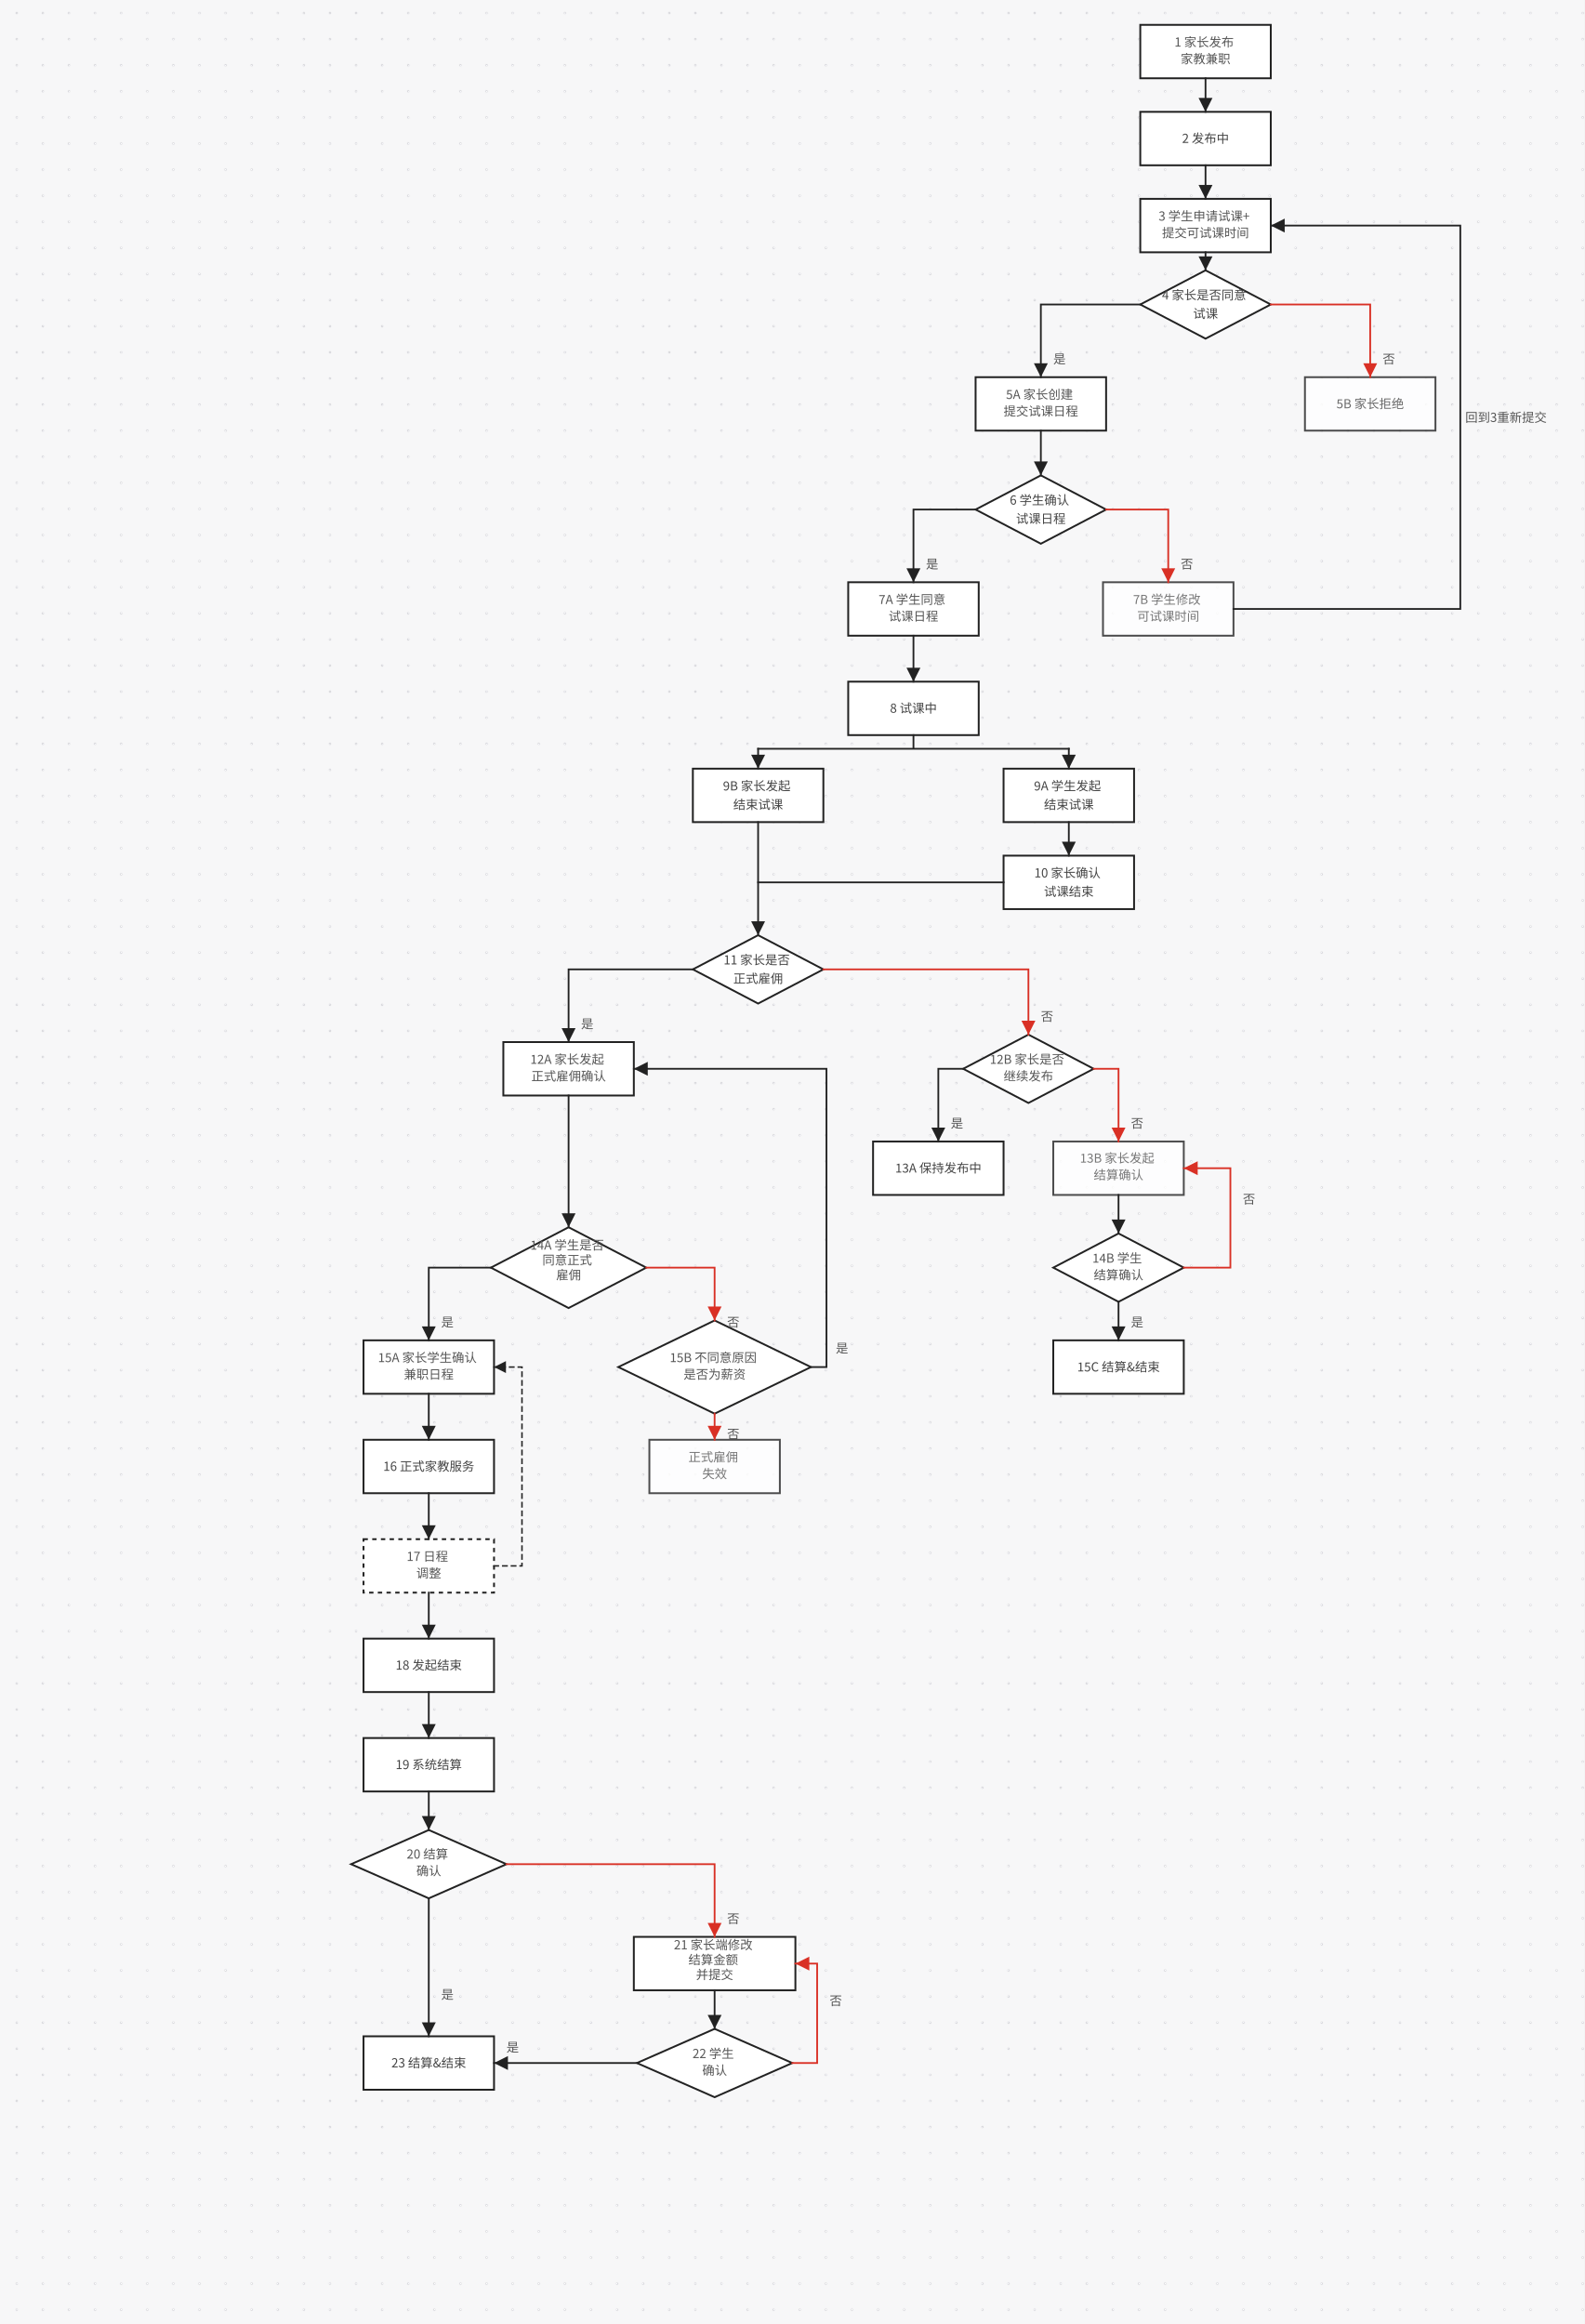
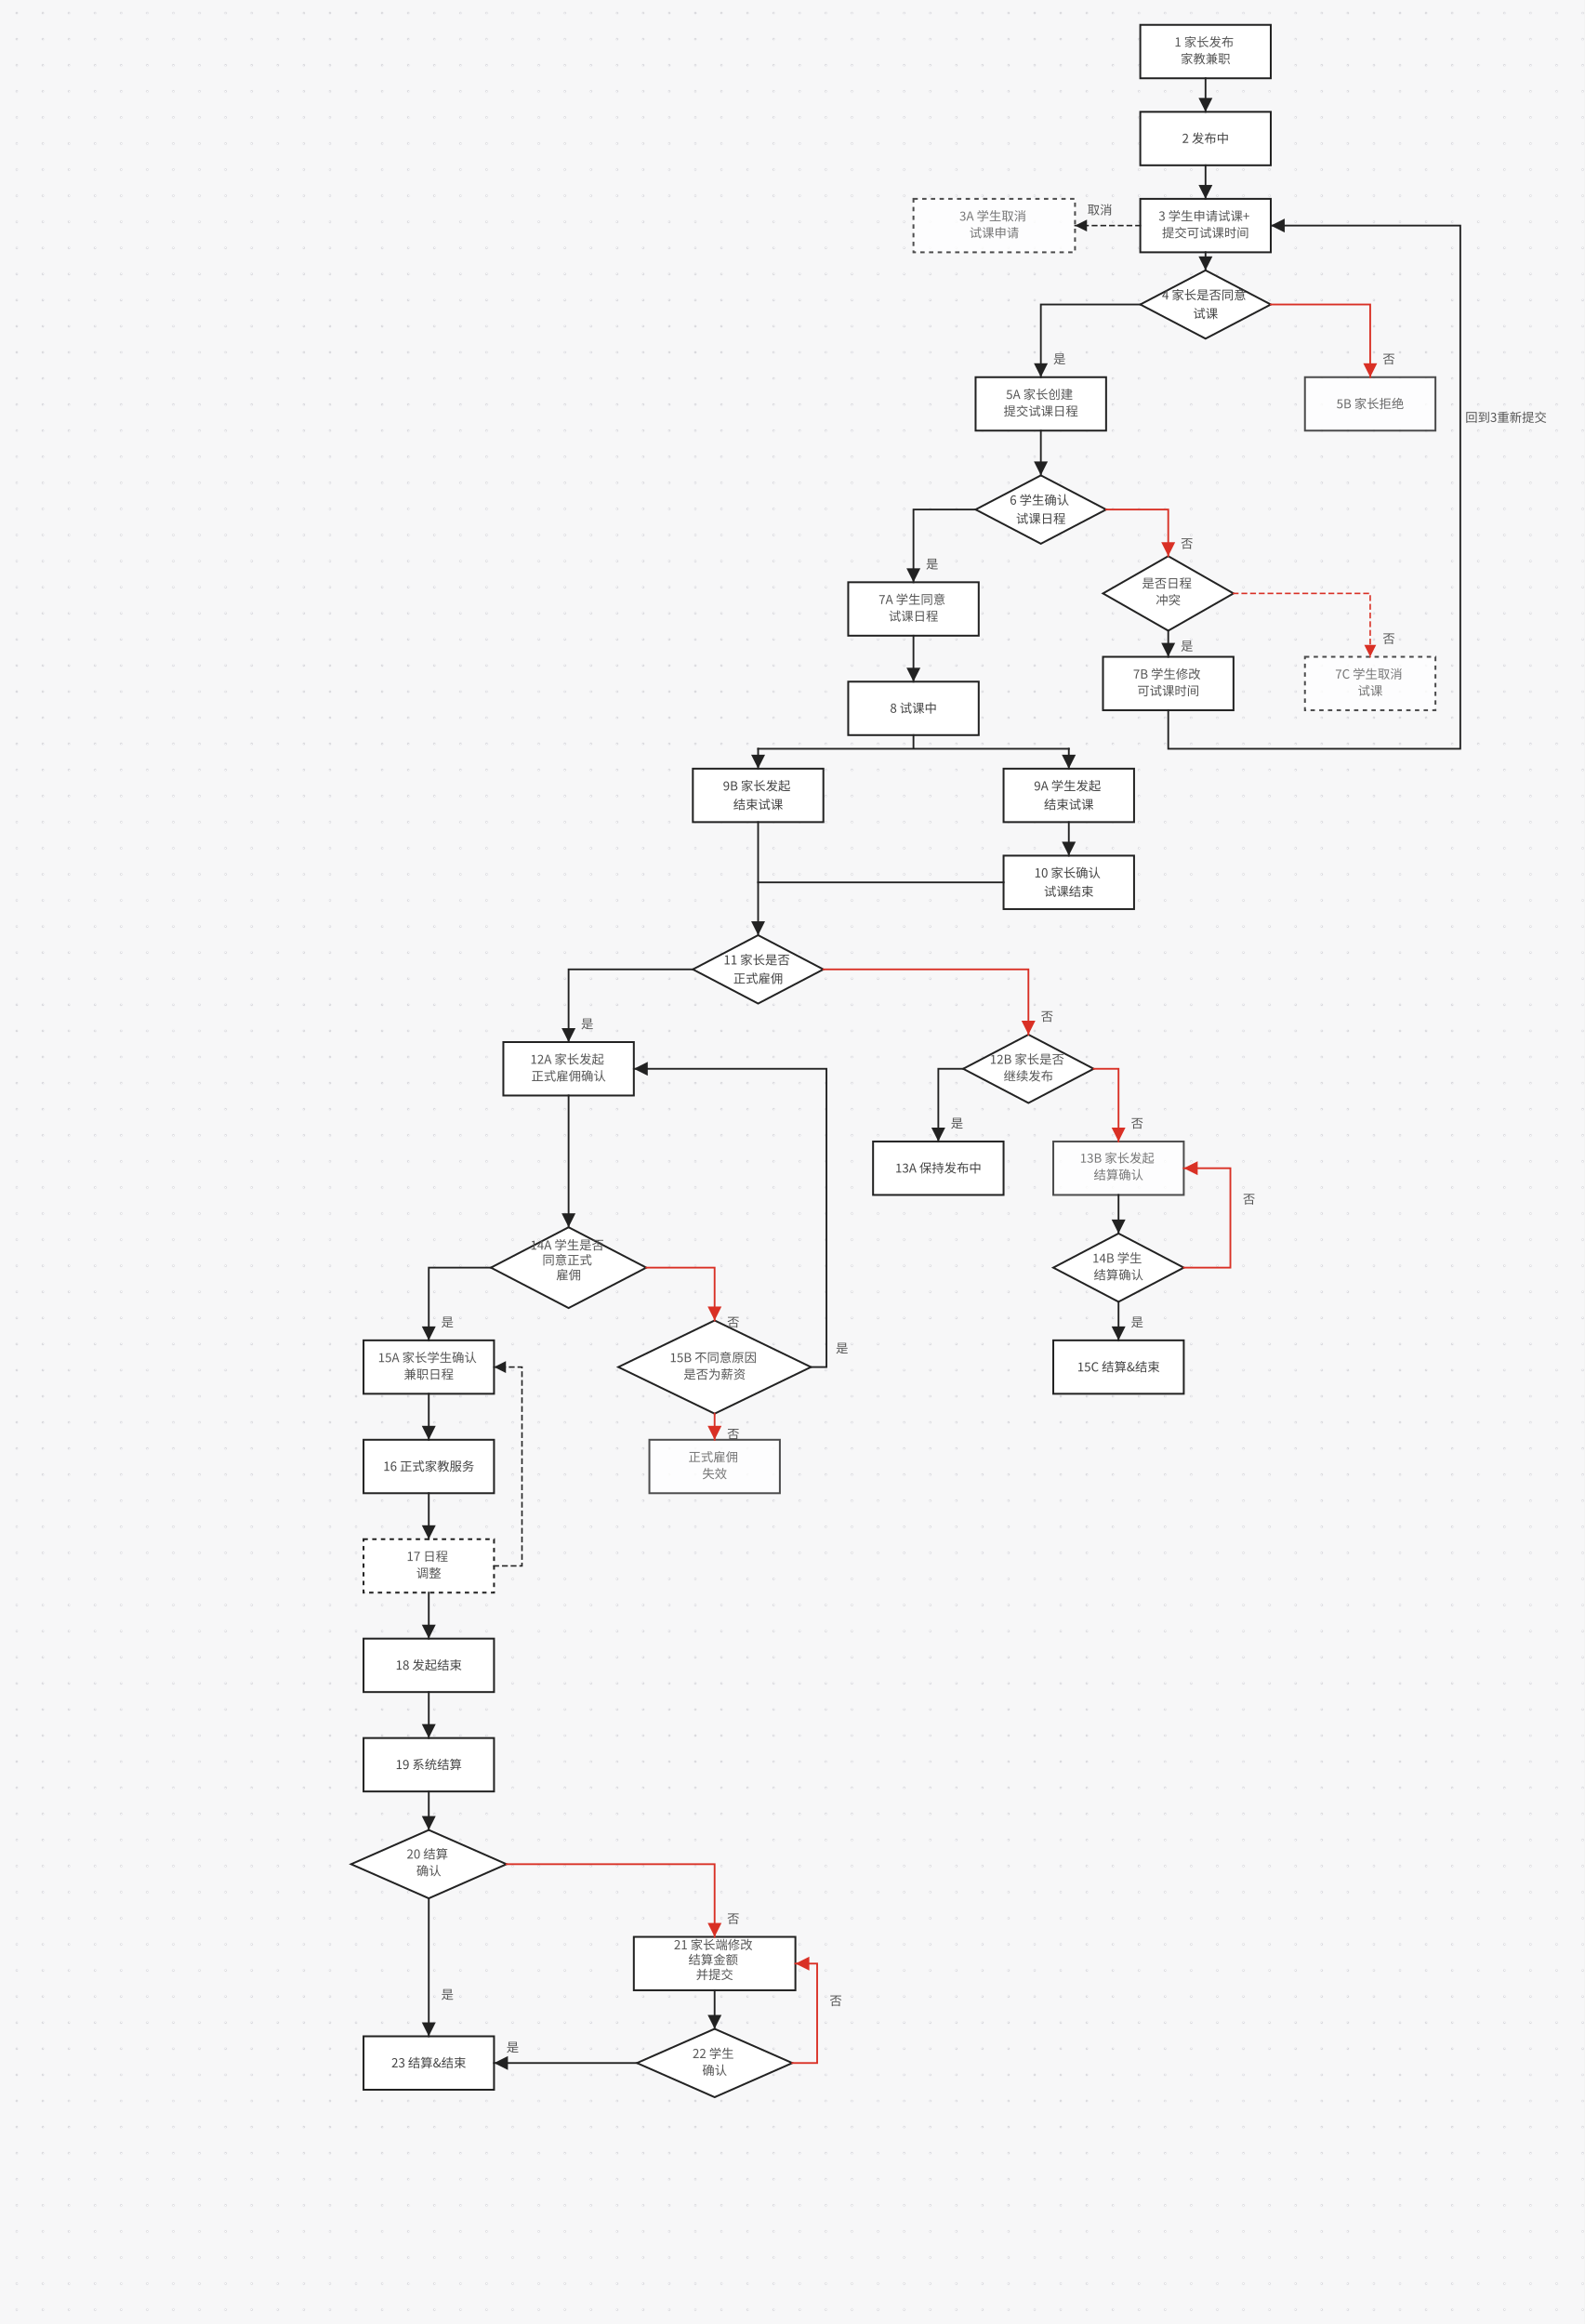
<svg xmlns="http://www.w3.org/2000/svg" width="2550" height="3740" viewBox="-1350 0 2550 3740">
  <defs>
    <pattern id="grid" width="42" height="42" patternUnits="userSpaceOnUse">
      <circle cx="21" cy="21" r="2" fill="#d8d8dc" />
    </pattern>
    <marker id="arrow" markerWidth="12" markerHeight="12" refX="10" refY="6" orient="auto" markerUnits="strokeWidth">
      <path d="M2 2 L10 6 L2 10 Z" fill="#222" />
    </marker>
    <marker id="arrow-negative" markerWidth="12" markerHeight="12" refX="10" refY="6" orient="auto" markerUnits="strokeWidth">
      <path d="M2 2 L10 6 L2 10 Z" fill="#d93025" />
    </marker>
    <style>
      .page { fill: #f7f7f8; }
      .node { fill: #fff; stroke: #222; stroke-width: 3; }
      .dashed-node { fill: #fff; stroke: #222; stroke-width: 3; stroke-dasharray: 7 7; }
      .joint { fill: none; stroke: #222; stroke-width: 2.8; stroke-linecap: square; stroke-linejoin: miter; }
      .line { fill: none; stroke: #222; stroke-width: 2.8; stroke-linecap: square; stroke-linejoin: miter; marker-end: url(#arrow); }
      .line.negative { stroke: #d93025; marker-end: url(#arrow-negative); }
      .return { fill: none; stroke: #222; stroke-width: 2.4; stroke-dasharray: 7 7; stroke-linecap: square; stroke-linejoin: miter; marker-end: url(#arrow); }
+       .return.negative { stroke: #d93025; marker-end: url(#arrow-negative); }
      .text { fill: #444; font-family: "Microsoft YaHei", "PingFang SC", "Noto Sans CJK SC", Arial, sans-serif; font-size: 20px; text-anchor: middle; dominant-baseline: middle; }
      .small { fill: #555; font-family: "Microsoft YaHei", "PingFang SC", "Noto Sans CJK SC", Arial, sans-serif; font-size: 20px; text-anchor: middle; dominant-baseline: middle; }
      .tag { fill: #555; font-family: "Microsoft YaHei", "PingFang SC", "Noto Sans CJK SC", Arial, sans-serif; font-size: 20px; dominant-baseline: middle; }
      .negative-target { opacity: 0.8; }
    </style>
  </defs>
  <rect class="page" x="-1350" width="2550" height="3740" />
  <rect x="-1350" width="2550" height="3740" fill="url(#grid)" opacity="0.95" />
  <rect class="node" x="485" y="40" width="210" height="86" />
  <text class="small" x="590" y="76">
    <tspan x="590" dy="-8">1 家长发布</tspan>
    <tspan x="590" dy="27">家教兼职</tspan>
  </text>
  <rect class="node" x="485" y="180" width="210" height="86" />
  <text class="text" x="590" y="223">2 发布中</text>
  <g transform="translate(0 140)">
    <rect class="node" x="485" y="180" width="210" height="86" />
    <text class="small" x="590" y="216">
      <tspan x="590" dy="-8">3 学生申请试课+</tspan>
      <tspan x="590" dy="27">提交可试课时间</tspan>
    </text>
+     <rect class="dashed-node negative-target" x="120" y="180" width="260" height="86" />
+     <text class="small negative-target" x="250" y="216">
+       <tspan x="250" dy="-8">3A 学生取消</tspan>
+       <tspan x="250" dy="27">试课申请</tspan>
+     </text>
    <polygon class="node" points="590,295 695,350 590,405 485,350" />
    <text class="text" x="590" y="343">
      <tspan x="590" dy="-8">4 家长是否同意</tspan>
      <tspan x="590" dy="30">试课</tspan>
    </text>
    <rect class="node" x="220" y="467" width="210" height="86" />
    <text class="small" x="325" y="503">
      <tspan x="325" dy="-8">5A 家长创建</tspan>
      <tspan x="325" dy="27">提交试课日程</tspan>
    </text>
    <rect class="node negative-target" x="750" y="467" width="210" height="86" />
    <text class="text negative-target" x="855" y="510">5B 家长拒绝</text>
    <polygon class="node" points="325,625 430,680 325,735 220,680" />
    <text class="text" x="325" y="673">
      <tspan x="325" dy="-8">6 学生确认</tspan>
      <tspan x="325" dy="30">试课日程</tspan>
    </text>
    <rect class="node" x="15" y="797" width="210" height="86" />
    <text class="small" x="120" y="833">
      <tspan x="120" dy="-8">7A 学生同意</tspan>
      <tspan x="120" dy="27">试课日程</tspan>
    </text>
-     <rect class="node negative-target" x="425" y="797" width="210" height="86" />
-     <text class="small negative-target" x="530" y="833">
+     <polygon class="node" points="530,755 635,815 530,875 425,815" />
+     <text class="small" x="530" y="807">
+       <tspan x="530" dy="-8">是否日程</tspan>
+       <tspan x="530" dy="27">冲突</tspan>
+     </text>
+     <rect class="node" x="425" y="917" width="210" height="86" />
+     <text class="small" x="530" y="953">
      <tspan x="530" dy="-8">7B 学生修改</tspan>
      <tspan x="530" dy="27">可试课时间</tspan>
+     </text>
+     <rect class="dashed-node negative-target" x="750" y="917" width="210" height="86" />
+     <text class="small negative-target" x="855" y="953">
+       <tspan x="855" dy="-8">7C 学生取消</tspan>
+       <tspan x="855" dy="27">试课</tspan>
    </text>
    <rect class="node" x="15" y="957" width="210" height="86" />
    <text class="text" x="120" y="1000">8 试课中</text>
    <rect class="node" x="-235" y="1097" width="210" height="86" />
    <text class="text" x="-130" y="1133">
      <tspan x="-130" dy="-8">9B 家长发起</tspan>
      <tspan x="-130" dy="30">结束试课</tspan>
    </text>
    <rect class="node" x="265" y="1097" width="210" height="86" />
    <text class="text" x="370" y="1133">
      <tspan x="370" dy="-8">9A 学生发起</tspan>
      <tspan x="370" dy="30">结束试课</tspan>
    </text>
    <rect class="node" x="265" y="1237" width="210" height="86" />
    <text class="text" x="370" y="1273">
      <tspan x="370" dy="-8">10 家长确认</tspan>
      <tspan x="370" dy="30">试课结束</tspan>
    </text>
    <g transform="translate(0 -180)">
      <polygon class="node" points="-130,1545 -25,1600 -130,1655 -235,1600" />
      <text class="text" x="-130" y="1593">
        <tspan x="-130" dy="-8">11 家长是否</tspan>
        <tspan x="-130" dy="30">正式雇佣</tspan>
      </text>
      <rect class="node" x="-540" y="1717" width="210" height="86" />
      <text class="small" x="-435" y="1753">
        <tspan x="-435" dy="-8">12A 家长发起</tspan>
        <tspan x="-435" dy="27">正式雇佣确认</tspan>
      </text>
      <polygon class="node" points="305,1705 410,1760 305,1815 200,1760" />
      <text class="small" x="305" y="1753">
        <tspan x="305" dy="-8">12B 家长是否</tspan>
        <tspan x="305" dy="27">继续发布</tspan>
      </text>
      <rect class="node" x="55" y="1877" width="210" height="86" />
      <text class="text" x="160" y="1920">13A 保持发布中</text>
      <rect class="node negative-target" x="345" y="1877" width="210" height="86" />
      <text class="small negative-target" x="450" y="1912">
        <tspan x="450" dy="-8">13B 家长发起</tspan>
        <tspan x="450" dy="27">结算确认</tspan>
      </text>
      <polygon class="node" points="450,2025 555,2080 450,2135 345,2080" />
      <text class="small" x="450" y="2073">
        <tspan x="450" dy="-8">14B 学生</tspan>
        <tspan x="450" dy="27">结算确认</tspan>
      </text>
      <polygon class="node" points="-435,2015 -310,2080 -435,2145 -560,2080" />
      <text class="small" x="-435" y="2062">
        <tspan x="-435" dy="-18">14A 学生是否</tspan>
        <tspan x="-435" dy="24">同意正式</tspan>
        <tspan x="-435" dy="24">雇佣</tspan>
      </text>
      <rect class="node" x="-765" y="2197" width="210" height="86" />
      <text class="small" x="-660" y="2233">
        <tspan x="-660" dy="-8">15A 家长学生确认</tspan>
        <tspan x="-660" dy="27">兼职日程</tspan>
      </text>
      <polygon class="node" points="-200,2165 -45,2240 -200,2315 -355,2240" />
      <text class="small" x="-200" y="2233">
        <tspan x="-200" dy="-8">15B 不同意原因</tspan>
        <tspan x="-200" dy="27">是否为薪资</tspan>
      </text>
      <rect class="node negative-target" x="-305" y="2357" width="210" height="86" />
      <text class="small negative-target" x="-200" y="2393">
        <tspan x="-200" dy="-8">正式雇佣</tspan>
        <tspan x="-200" dy="27">失效</tspan>
      </text>
      <rect class="node" x="345" y="2197" width="210" height="86" />
      <text class="text" x="450" y="2240">15C 结算&amp;结束</text>
      <rect class="node" x="-765" y="2357" width="210" height="86" />
      <text class="text" x="-660" y="2400">16 正式家教服务</text>
      <rect class="dashed-node" x="-765" y="2517" width="210" height="86" />
      <text class="small" x="-660" y="2553">
        <tspan x="-660" dy="-8">17 日程</tspan>
        <tspan x="-660" dy="27">调整</tspan>
      </text>
      <rect class="node" x="-765" y="2677" width="210" height="86" />
      <text class="text" x="-660" y="2720">18 发起结束</text>
      <rect class="node" x="-765" y="2837" width="210" height="86" />
      <text class="text" x="-660" y="2880">19 系统结算</text>
      <polygon class="node" points="-660,2985 -535,3040 -660,3095 -785,3040" />
      <text class="small" x="-660" y="3032">
        <tspan x="-660" dy="-8">20 结算</tspan>
        <tspan x="-660" dy="27">确认</tspan>
      </text>
      <rect class="node" x="-330" y="3157" width="260" height="86" />
      <text class="small" x="-200" y="3188">
        <tspan x="-200" dy="-18">21 家长端修改</tspan>
        <tspan x="-200" dy="24">结算金额</tspan>
        <tspan x="-200" dy="24">并提交</tspan>
      </text>
      <polygon class="node" points="-200,3305 -75,3360 -200,3415 -325,3360" />
      <text class="small" x="-200" y="3353">
        <tspan x="-200" dy="-8">22 学生</tspan>
        <tspan x="-200" dy="27">确认</tspan>
      </text>
      <rect class="node" x="-765" y="3317" width="210" height="86" />
      <text class="text" x="-660" y="3360">23 结算&amp;结束</text>
    </g>
  </g>
  <path class="line" d="M590 126 V180" />
  <path class="line" d="M590 266 V320" />
  <g transform="translate(0 140)">
+     <path class="return" d="M485 223 H380" />
+     <text class="tag" x="400" y="198">取消</text>
    <path class="line" d="M590 266 V295" />
    <path class="line" d="M485 350 H325 V467" />
    <text class="tag" x="345" y="438">是</text>
    <path class="line negative" d="M695 350 H855 V467" />
    <text class="tag" x="875" y="438">否</text>
    <path class="line" d="M325 553 V625" />
    <path class="line" d="M220 680 H120 V797" />
    <text class="tag" x="140" y="768">是</text>
-     <path class="line negative" d="M430 680 H530 V797" />
-     <text class="tag" x="550" y="768">否</text>
+     <path class="line negative" d="M430 680 H530 V755" />
+     <text class="tag" x="550" y="735">否</text>
+     <path class="line" d="M530 875 V917" />
+     <text class="tag" x="550" y="900">是</text>
+     <path class="return negative" d="M635 815 H855 V917" />
+     <text class="tag" x="875" y="888">否</text>
    <path class="line" d="M120 883 V957" />
    <path class="joint" d="M120 1043 V1065 M-130 1065 H370" />
    <path class="line" d="M-130 1065 V1097" />
    <path class="line" d="M370 1065 V1097" />
    <path class="line" d="M-130 1183 V1365" />
    <path class="line" d="M370 1183 V1237" />
    <path class="joint" d="M265 1280 H-130" />
    <g transform="translate(0 -180)">
      <path class="line" d="M-235 1600 H-435 V1717" />
      <text class="tag" x="-415" y="1688">是</text>
      <path class="line negative" d="M-25 1600 H305 V1705" />
      <text class="tag" x="325" y="1676">否</text>
      <path class="line" d="M-435 1803 V2015" />
      <path class="line" d="M200 1760 H160 V1877" />
      <text class="tag" x="180" y="1848">是</text>
      <path class="line negative" d="M410 1760 H450 V1877" />
      <text class="tag" x="470" y="1848">否</text>
      <path class="line" d="M450 1963 V2025" />
      <path class="line" d="M450 2135 V2197" />
      <text class="tag" x="470" y="2168">是</text>
      <path class="line negative" d="M555 2080 H630 V1920 H555" />
      <text class="tag" x="650" y="1970">否</text>
      <path class="line" d="M-560 2080 H-660 V2197" />
      <text class="tag" x="-640" y="2168">是</text>
      <path class="line negative" d="M-310 2080 H-200 V2165" />
      <text class="tag" x="-180" y="2168">否</text>
      <path class="line" d="M-45 2240 H-20 V1760 H-330" />
      <text class="tag" x="-5" y="2210">是</text>
      <path class="line negative" d="M-200 2315 V2357" />
      <text class="tag" x="-180" y="2348">否</text>
      <path class="line" d="M-660 2283 V2357" />
      <path class="line" d="M-660 2443 V2517" />
      <path class="return" d="M-555 2560 H-510 V2240 H-555" />
      <path class="line" d="M-660 2603 V2677" />
      <path class="line" d="M-660 2763 V2837" />
      <path class="line" d="M-660 2923 V2985" />
      <path class="line negative" d="M-535 3040 H-200 V3157" />
      <text class="tag" x="-180" y="3128">否</text>
      <path class="line" d="M-660 3095 V3317" />
      <text class="tag" x="-640" y="3250">是</text>
      <path class="line" d="M-200 3243 V3305" />
      <path class="line" d="M-325 3360 H-555" />
      <text class="tag" x="-535" y="3335">是</text>
      <path class="line negative" d="M-75 3360 H-35 V3200 H-70" />
      <text class="tag" x="-15" y="3260">否</text>
    </g>
-     <path class="line" d="M635 840 H1000 V223 H695" />
+     <path class="line" d="M530 1003 V1065 H1000 V223 H695" />
    <text class="tag" x="1008" y="532">回到3重新提交</text>
  </g>
</svg>
